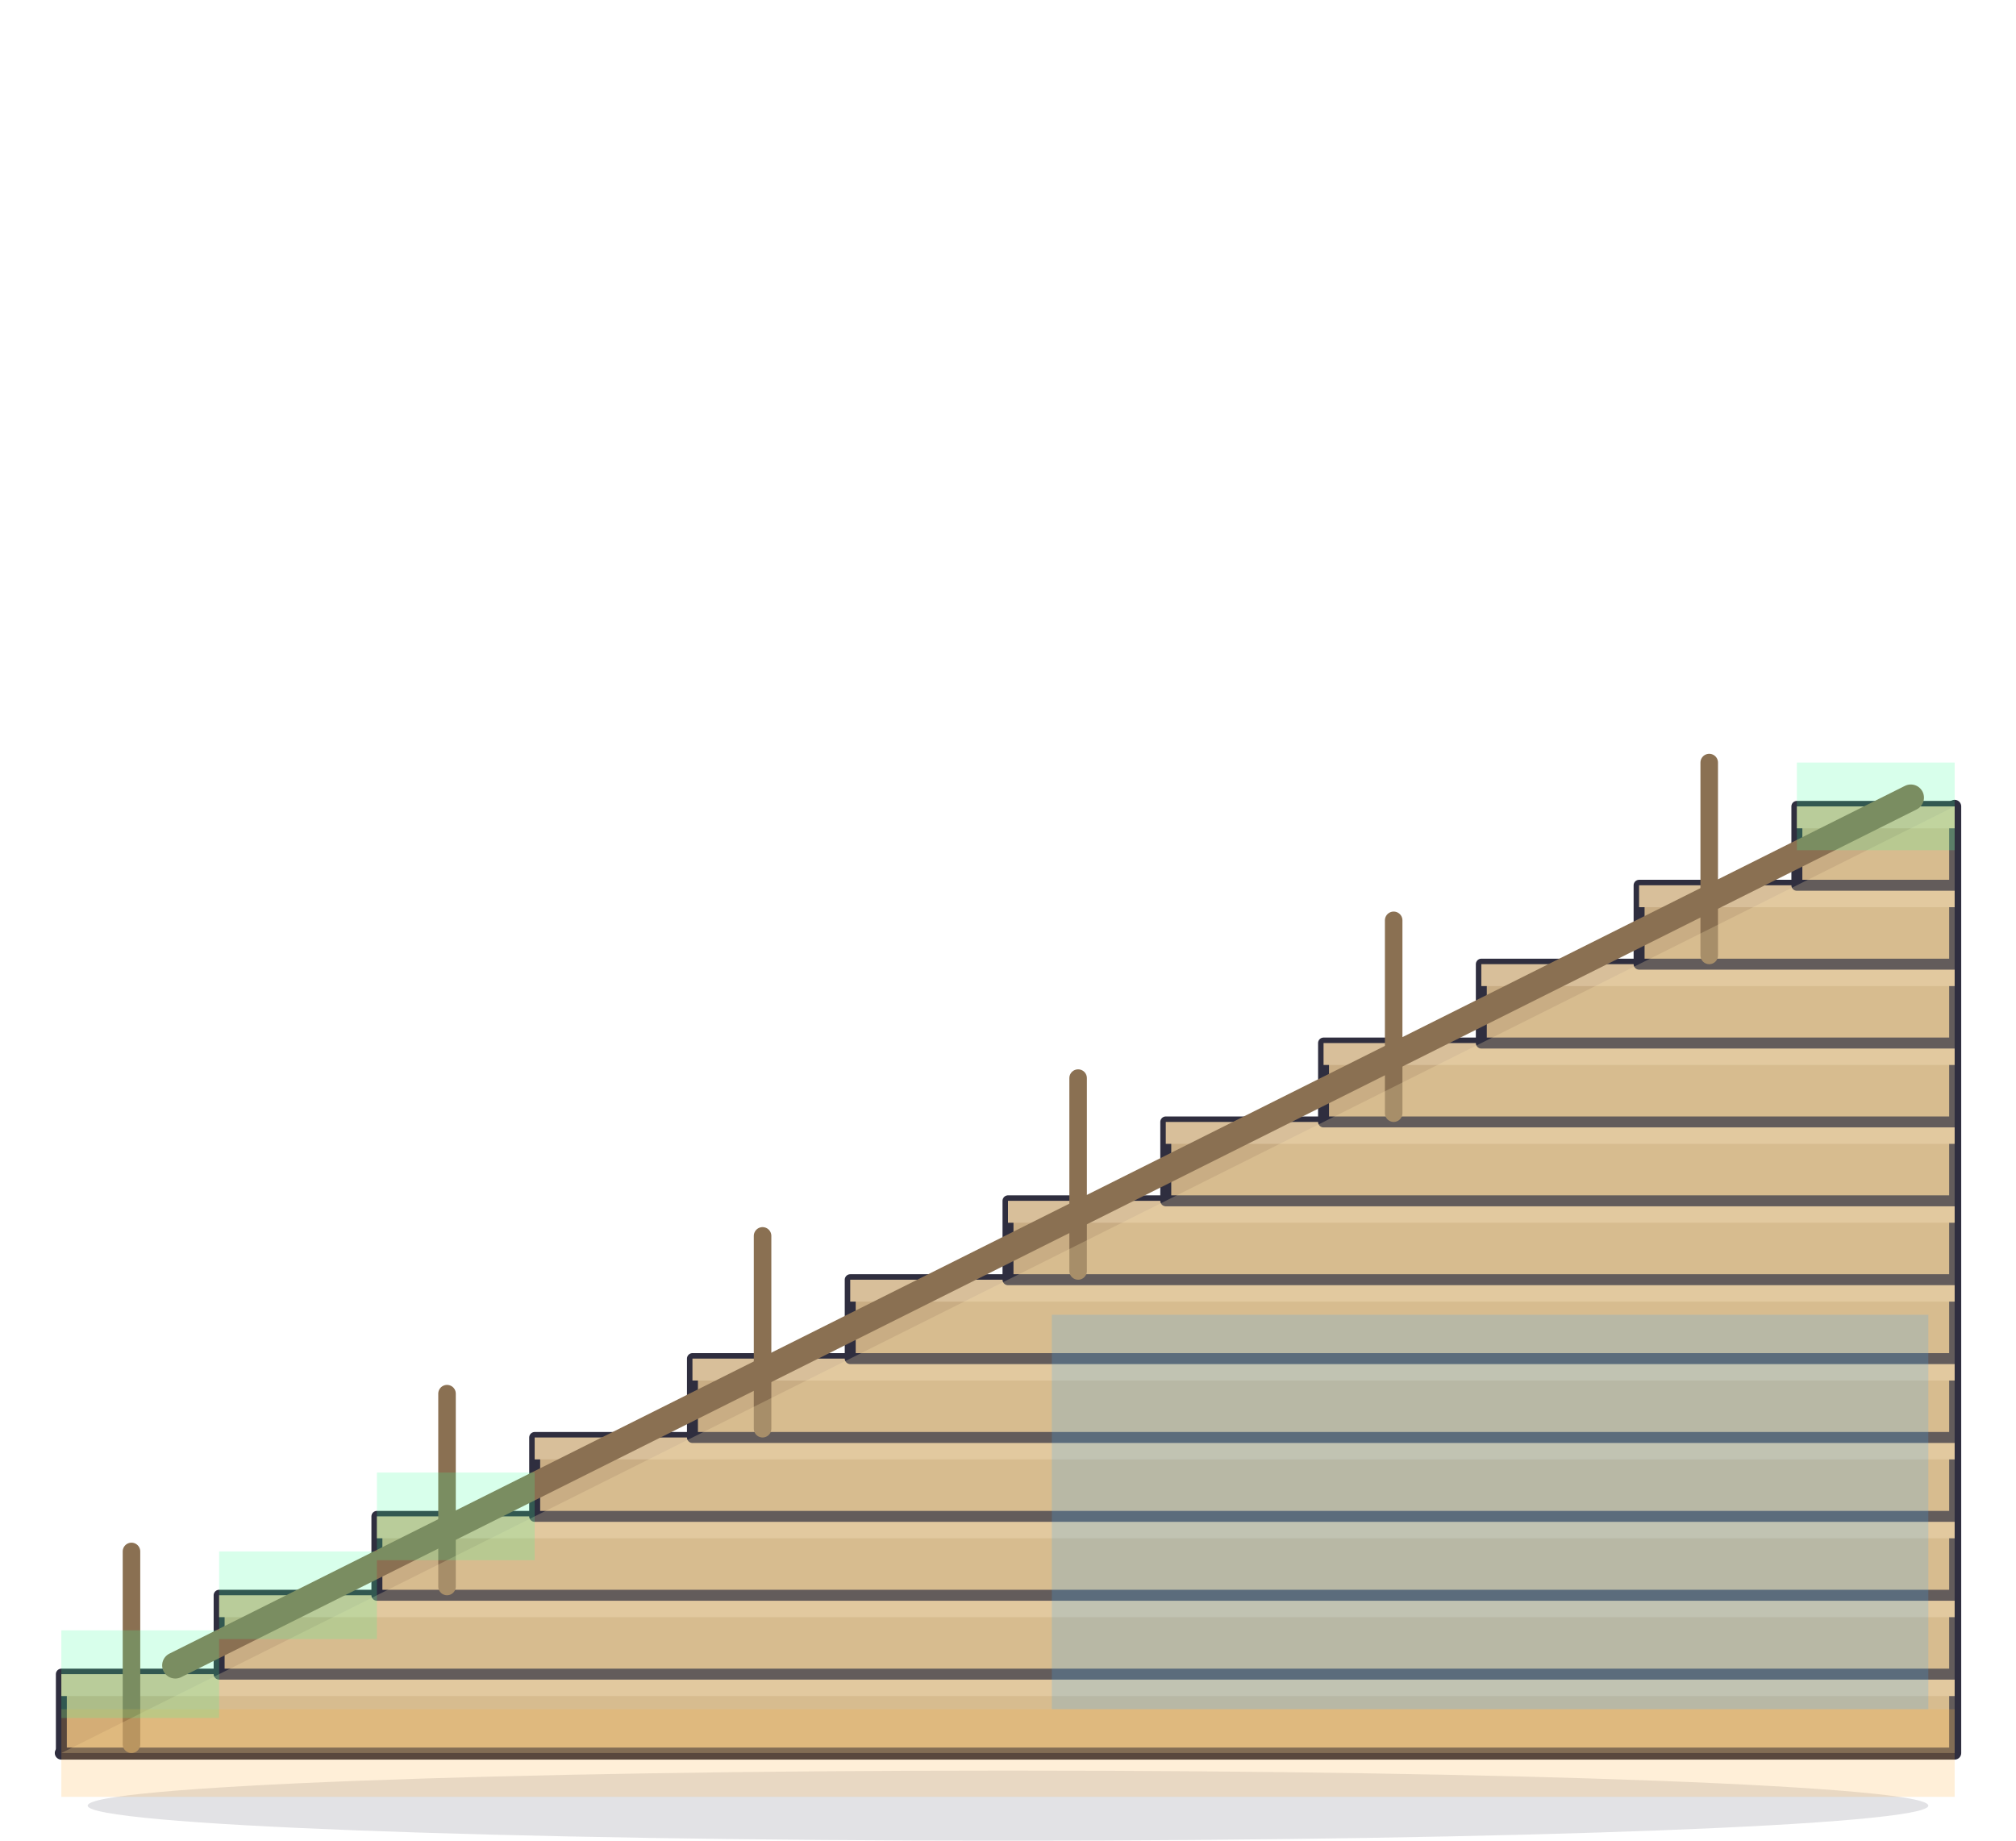
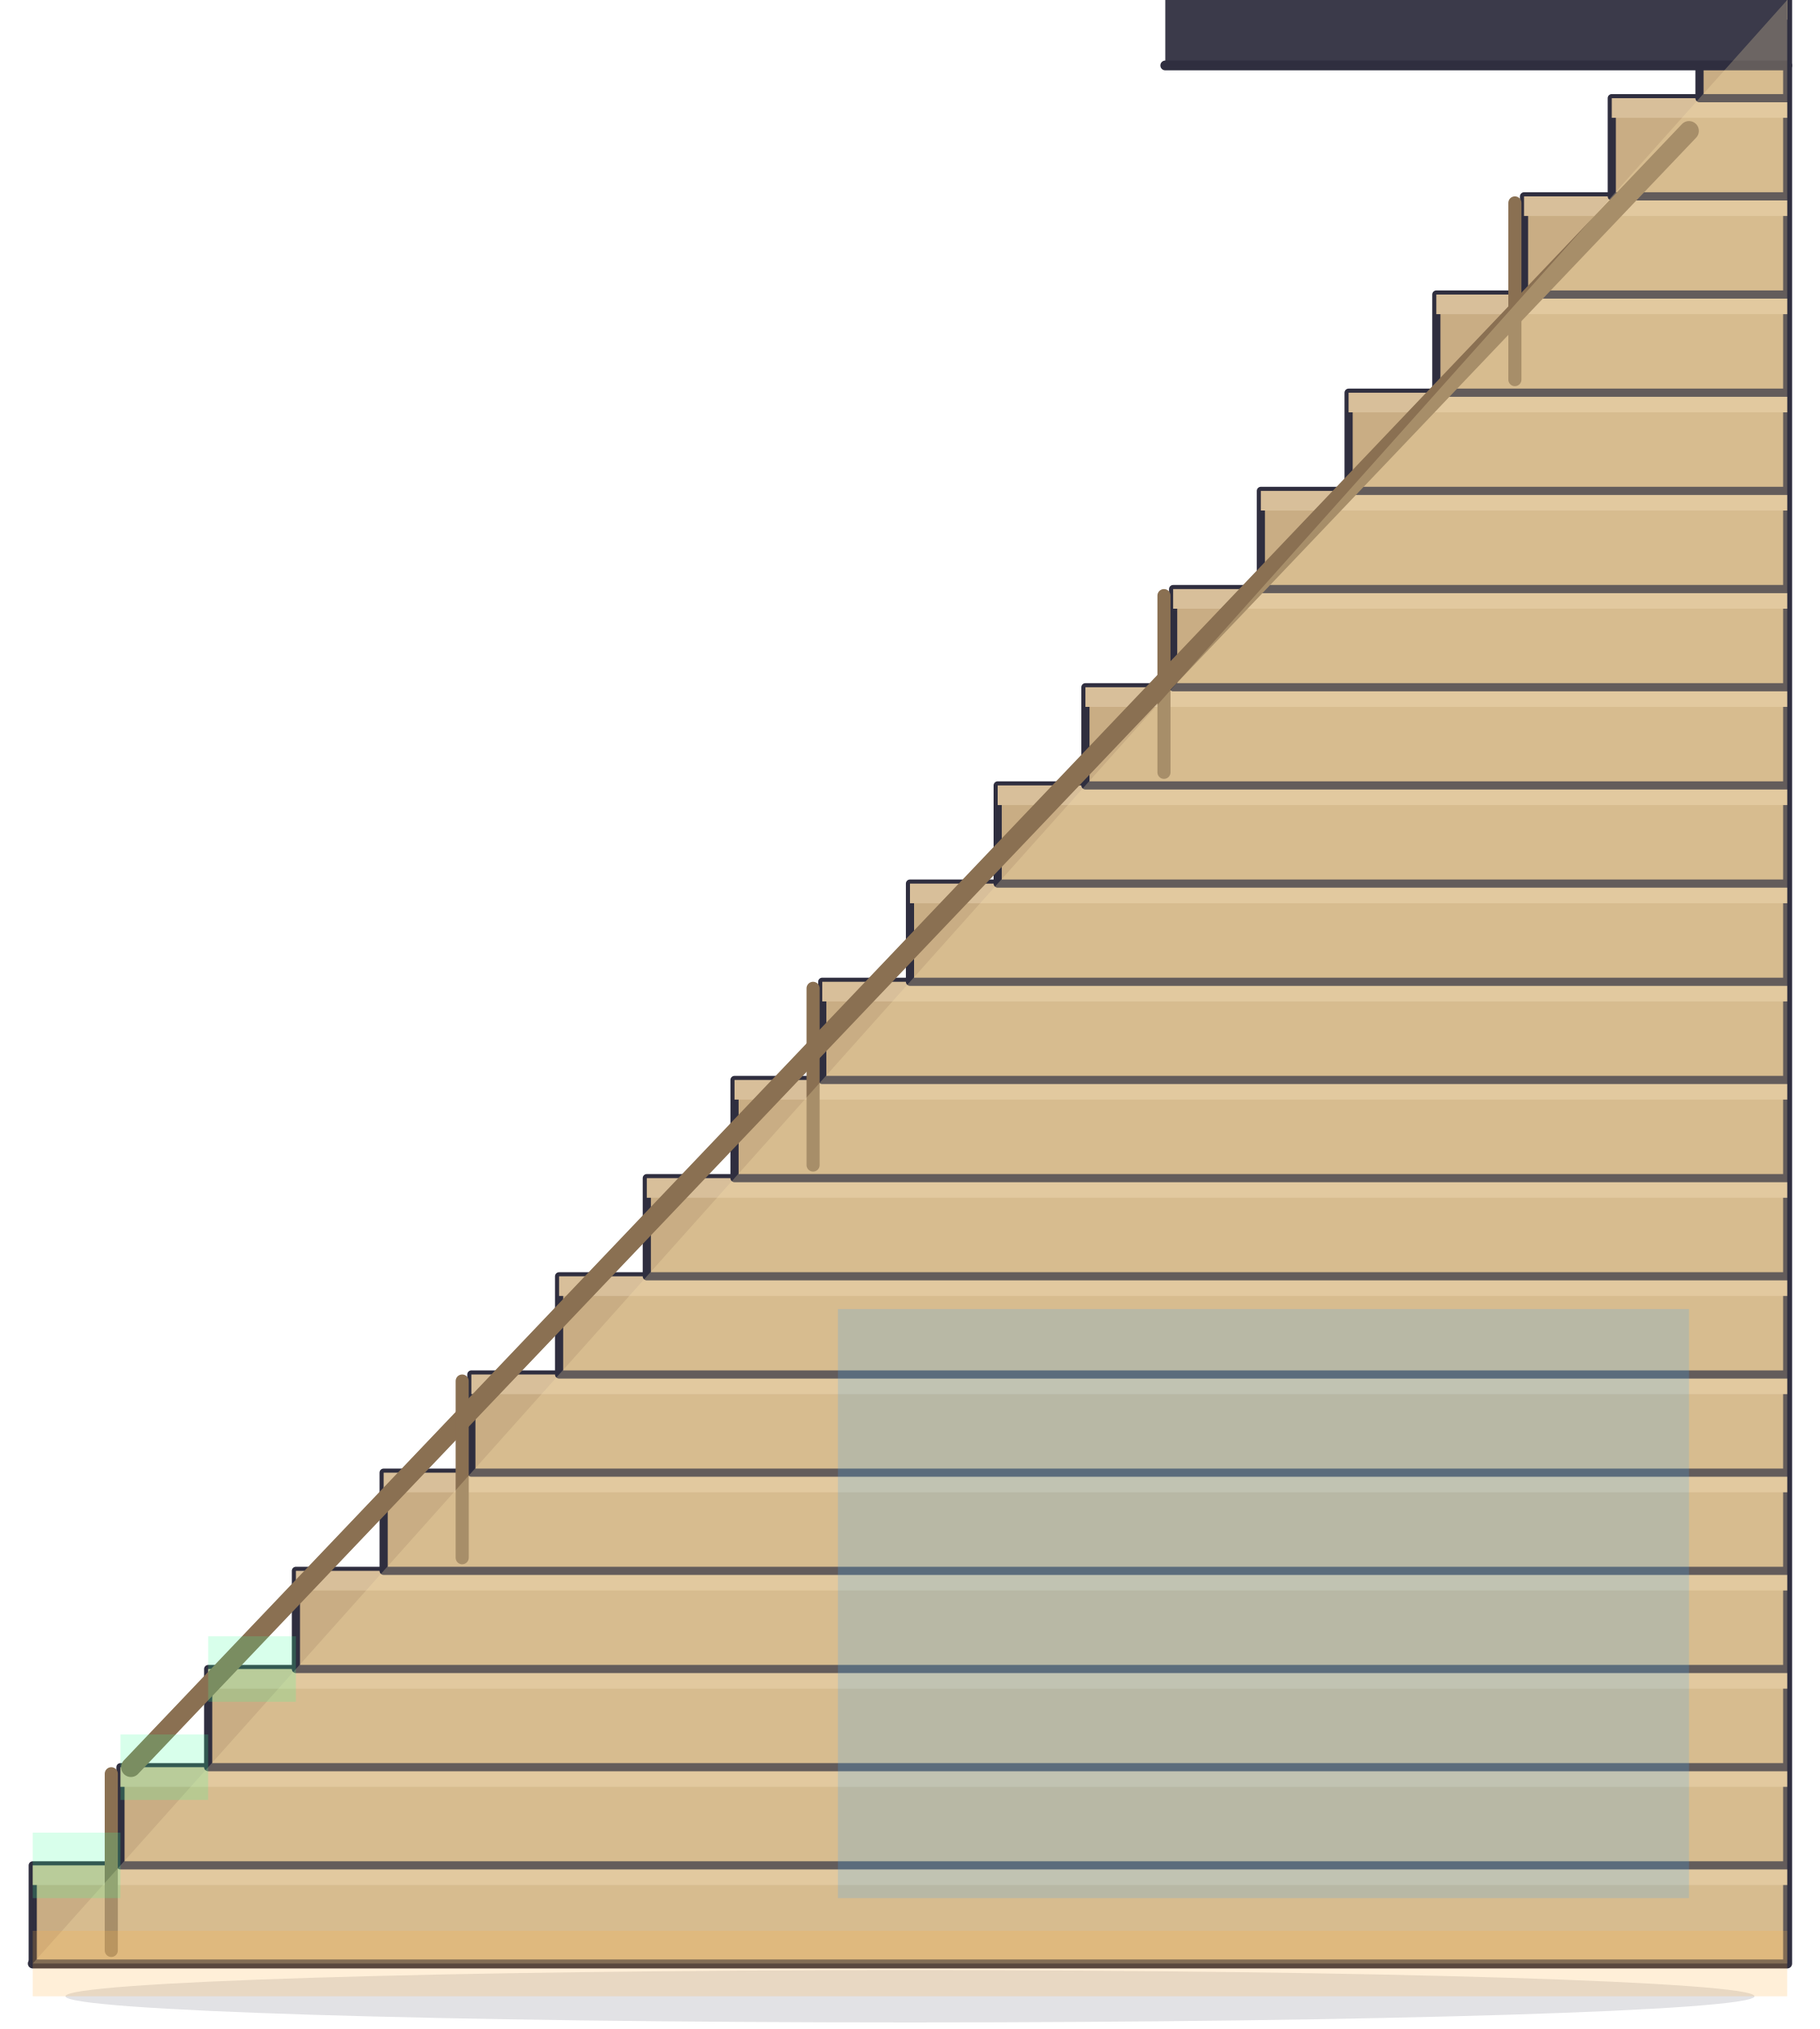
- <svg xmlns="http://www.w3.org/2000/svg" viewBox="0 0 460 420" width="460" height="420">
+ <svg xmlns="http://www.w3.org/2000/svg" viewBox="0 0 556 620" width="556" height="620">
  <g id="stín">
-     <ellipse cx="230" cy="412" rx="210" ry="8" fill="#2F2E3F" stroke="none" opacity="0.14" />
+     <ellipse cx="278" cy="610" rx="258" ry="8" fill="#2F2E3F" stroke="none" opacity="0.14" />
  </g>
  <g id="bok">
-     <path d="M 14 400 L 446 184 L 446 400 Z" fill="#A88C66" stroke="#2F2E3F" stroke-width="3" stroke-linejoin="round" stroke-linecap="round" />
+     <path d="M 10 600 L 546 0 L 546 600 Z" fill="#A88C66" stroke="#2F2E3F" stroke-width="3" stroke-linejoin="round" stroke-linecap="round" />
  </g>
  <g id="stupně">
-     <rect x="14" y="382" width="432" height="18" fill="#C9AD84" stroke="#2F2E3F" stroke-width="2.5" stroke-linejoin="round" stroke-linecap="round" />
-     <rect x="14" y="382" width="432" height="5" fill="#D8BF9A" stroke="none" />
-     <rect x="50" y="364" width="396" height="18" fill="#C9AD84" stroke="#2F2E3F" stroke-width="2.5" stroke-linejoin="round" stroke-linecap="round" />
-     <rect x="50" y="364" width="396" height="5" fill="#D8BF9A" stroke="none" />
-     <rect x="86" y="346" width="360" height="18" fill="#C9AD84" stroke="#2F2E3F" stroke-width="2.5" stroke-linejoin="round" stroke-linecap="round" />
-     <rect x="86" y="346" width="360" height="5" fill="#D8BF9A" stroke="none" />
-     <rect x="122" y="328" width="324" height="18" fill="#C9AD84" stroke="#2F2E3F" stroke-width="2.5" stroke-linejoin="round" stroke-linecap="round" />
-     <rect x="122" y="328" width="324" height="5" fill="#D8BF9A" stroke="none" />
-     <rect x="158" y="310" width="288" height="18" fill="#C9AD84" stroke="#2F2E3F" stroke-width="2.5" stroke-linejoin="round" stroke-linecap="round" />
-     <rect x="158" y="310" width="288" height="5" fill="#D8BF9A" stroke="none" />
-     <rect x="194" y="292" width="252" height="18" fill="#C9AD84" stroke="#2F2E3F" stroke-width="2.5" stroke-linejoin="round" stroke-linecap="round" />
-     <rect x="194" y="292" width="252" height="5" fill="#D8BF9A" stroke="none" />
-     <rect x="230" y="274" width="216" height="18" fill="#C9AD84" stroke="#2F2E3F" stroke-width="2.5" stroke-linejoin="round" stroke-linecap="round" />
-     <rect x="230" y="274" width="216" height="5" fill="#D8BF9A" stroke="none" />
-     <rect x="266" y="256" width="180" height="18" fill="#C9AD84" stroke="#2F2E3F" stroke-width="2.5" stroke-linejoin="round" stroke-linecap="round" />
-     <rect x="266" y="256" width="180" height="5" fill="#D8BF9A" stroke="none" />
-     <rect x="302" y="238" width="144" height="18" fill="#C9AD84" stroke="#2F2E3F" stroke-width="2.5" stroke-linejoin="round" stroke-linecap="round" />
-     <rect x="302" y="238" width="144" height="5" fill="#D8BF9A" stroke="none" />
-     <rect x="338" y="220" width="108" height="18" fill="#C9AD84" stroke="#2F2E3F" stroke-width="2.5" stroke-linejoin="round" stroke-linecap="round" />
-     <rect x="338" y="220" width="108" height="5" fill="#D8BF9A" stroke="none" />
-     <rect x="374" y="202" width="72" height="18" fill="#C9AD84" stroke="#2F2E3F" stroke-width="2.5" stroke-linejoin="round" stroke-linecap="round" />
-     <rect x="374" y="202" width="72" height="5" fill="#D8BF9A" stroke="none" />
-     <rect x="410" y="184" width="36" height="18" fill="#C9AD84" stroke="#2F2E3F" stroke-width="2.5" stroke-linejoin="round" stroke-linecap="round" />
-     <rect x="410" y="184" width="36" height="5" fill="#D8BF9A" stroke="none" />
+     <rect x="10" y="570" width="536" height="30" fill="#C9AD84" stroke="#2F2E3F" stroke-width="2.5" stroke-linejoin="round" stroke-linecap="round" />
+     <rect x="10" y="570" width="536" height="6" fill="#D8BF9A" stroke="none" />
+     <rect x="36.8" y="540" width="509.2" height="30" fill="#C9AD84" stroke="#2F2E3F" stroke-width="2.5" stroke-linejoin="round" stroke-linecap="round" />
+     <rect x="36.8" y="540" width="509.2" height="6" fill="#D8BF9A" stroke="none" />
+     <rect x="63.6" y="510" width="482.4" height="30" fill="#C9AD84" stroke="#2F2E3F" stroke-width="2.5" stroke-linejoin="round" stroke-linecap="round" />
+     <rect x="63.6" y="510" width="482.4" height="6" fill="#D8BF9A" stroke="none" />
+     <rect x="90.4" y="480" width="455.6" height="30" fill="#C9AD84" stroke="#2F2E3F" stroke-width="2.5" stroke-linejoin="round" stroke-linecap="round" />
+     <rect x="90.4" y="480" width="455.6" height="6" fill="#D8BF9A" stroke="none" />
+     <rect x="117.2" y="450" width="428.8" height="30" fill="#C9AD84" stroke="#2F2E3F" stroke-width="2.5" stroke-linejoin="round" stroke-linecap="round" />
+     <rect x="117.2" y="450" width="428.8" height="6" fill="#D8BF9A" stroke="none" />
+     <rect x="144" y="420" width="402" height="30" fill="#C9AD84" stroke="#2F2E3F" stroke-width="2.5" stroke-linejoin="round" stroke-linecap="round" />
+     <rect x="144" y="420" width="402" height="6" fill="#D8BF9A" stroke="none" />
+     <rect x="170.8" y="390" width="375.2" height="30" fill="#C9AD84" stroke="#2F2E3F" stroke-width="2.5" stroke-linejoin="round" stroke-linecap="round" />
+     <rect x="170.8" y="390" width="375.2" height="6" fill="#D8BF9A" stroke="none" />
+     <rect x="197.6" y="360" width="348.4" height="30" fill="#C9AD84" stroke="#2F2E3F" stroke-width="2.5" stroke-linejoin="round" stroke-linecap="round" />
+     <rect x="197.6" y="360" width="348.4" height="6" fill="#D8BF9A" stroke="none" />
+     <rect x="224.4" y="330" width="321.6" height="30" fill="#C9AD84" stroke="#2F2E3F" stroke-width="2.5" stroke-linejoin="round" stroke-linecap="round" />
+     <rect x="224.4" y="330" width="321.6" height="6" fill="#D8BF9A" stroke="none" />
+     <rect x="251.2" y="300" width="294.8" height="30" fill="#C9AD84" stroke="#2F2E3F" stroke-width="2.5" stroke-linejoin="round" stroke-linecap="round" />
+     <rect x="251.2" y="300" width="294.8" height="6" fill="#D8BF9A" stroke="none" />
+     <rect x="278" y="270" width="268" height="30" fill="#C9AD84" stroke="#2F2E3F" stroke-width="2.5" stroke-linejoin="round" stroke-linecap="round" />
+     <rect x="278" y="270" width="268" height="6" fill="#D8BF9A" stroke="none" />
+     <rect x="304.8" y="240" width="241.2" height="30" fill="#C9AD84" stroke="#2F2E3F" stroke-width="2.5" stroke-linejoin="round" stroke-linecap="round" />
+     <rect x="304.8" y="240" width="241.2" height="6" fill="#D8BF9A" stroke="none" />
+     <rect x="331.6" y="210" width="214.4" height="30" fill="#C9AD84" stroke="#2F2E3F" stroke-width="2.5" stroke-linejoin="round" stroke-linecap="round" />
+     <rect x="331.6" y="210" width="214.4" height="6" fill="#D8BF9A" stroke="none" />
+     <rect x="358.4" y="180" width="187.6" height="30" fill="#C9AD84" stroke="#2F2E3F" stroke-width="2.5" stroke-linejoin="round" stroke-linecap="round" />
+     <rect x="358.4" y="180" width="187.6" height="6" fill="#D8BF9A" stroke="none" />
+     <rect x="385.2" y="150" width="160.8" height="30" fill="#C9AD84" stroke="#2F2E3F" stroke-width="2.5" stroke-linejoin="round" stroke-linecap="round" />
+     <rect x="385.2" y="150" width="160.8" height="6" fill="#D8BF9A" stroke="none" />
+     <rect x="412" y="120" width="134" height="30" fill="#C9AD84" stroke="#2F2E3F" stroke-width="2.5" stroke-linejoin="round" stroke-linecap="round" />
+     <rect x="412" y="120" width="134" height="6" fill="#D8BF9A" stroke="none" />
+     <rect x="438.8" y="90" width="107.2" height="30" fill="#C9AD84" stroke="#2F2E3F" stroke-width="2.5" stroke-linejoin="round" stroke-linecap="round" />
+     <rect x="438.8" y="90" width="107.2" height="6" fill="#D8BF9A" stroke="none" />
+     <rect x="465.6" y="60" width="80.4" height="30" fill="#C9AD84" stroke="#2F2E3F" stroke-width="2.5" stroke-linejoin="round" stroke-linecap="round" />
+     <rect x="465.6" y="60" width="80.4" height="6" fill="#D8BF9A" stroke="none" />
+     <rect x="492.4" y="30" width="53.6" height="30" fill="#C9AD84" stroke="#2F2E3F" stroke-width="2.5" stroke-linejoin="round" stroke-linecap="round" />
+     <rect x="492.4" y="30" width="53.6" height="6" fill="#D8BF9A" stroke="none" />
+     <rect x="519.2" y="0" width="26.8" height="30" fill="#C9AD84" stroke="#2F2E3F" stroke-width="2.5" stroke-linejoin="round" stroke-linecap="round" />
+     <rect x="519.2" y="0" width="26.8" height="6" fill="#D8BF9A" stroke="none" />
  </g>
  <g id="zábradlí">
-     <path d="M 40 380 L 436 182" fill="none" stroke="#8A7052" stroke-width="6" stroke-linejoin="round" stroke-linecap="round" />
-     <path d="M 30 398 L 30 354" stroke="#8A7052" stroke-width="4" stroke-linejoin="round" stroke-linecap="round" />
-     <path d="M 102 362 L 102 318" stroke="#8A7052" stroke-width="4" stroke-linejoin="round" stroke-linecap="round" />
-     <path d="M 174 326 L 174 282" stroke="#8A7052" stroke-width="4" stroke-linejoin="round" stroke-linecap="round" />
-     <path d="M 246 290 L 246 246" stroke="#8A7052" stroke-width="4" stroke-linejoin="round" stroke-linecap="round" />
-     <path d="M 318 254 L 318 210" stroke="#8A7052" stroke-width="4" stroke-linejoin="round" stroke-linecap="round" />
-     <path d="M 390 218 L 390 174" stroke="#8A7052" stroke-width="4" stroke-linejoin="round" stroke-linecap="round" />
+     <path d="M 40 540 L 516 40" fill="none" stroke="#8A7052" stroke-width="6" stroke-linejoin="round" stroke-linecap="round" />
+     <path d="M 34 596 L 34 542" stroke="#8A7052" stroke-width="4" stroke-linejoin="round" stroke-linecap="round" />
+     <path d="M 141.2 476 L 141.2 422" stroke="#8A7052" stroke-width="4" stroke-linejoin="round" stroke-linecap="round" />
+     <path d="M 248.4 356 L 248.4 302" stroke="#8A7052" stroke-width="4" stroke-linejoin="round" stroke-linecap="round" />
+     <path d="M 355.6 236 L 355.6 182" stroke="#8A7052" stroke-width="4" stroke-linejoin="round" stroke-linecap="round" />
+     <path d="M 462.8 116 L 462.8 62" stroke="#8A7052" stroke-width="4" stroke-linejoin="round" stroke-linecap="round" />
+   </g>
+   <g id="otvor ve stropě">
+     <rect x="356" y="0" width="190" height="20" fill="#3B3A4A" stroke="none" />
+     <path d="M 356 20 L 546 20" stroke="#2F2E3F" stroke-width="3" stroke-linejoin="round" stroke-linecap="round" />
  </g>
  <g id="stav: světlo na schodech" data-state="hidden">
-     <path d="M 14 400 L 446 184 L 446 400 Z" fill="#FFE9B0" stroke="none" opacity="0.25" />
+     <path d="M 10 600 L 546 0 L 546 600 Z" fill="#FFE9B0" stroke="none" opacity="0.25" />
  </g>
-   <rect id="@pata" x="14" y="390" width="432" height="20" fill="#FFB13D" opacity="0.2" />
-   <rect id="@plošina" x="14" y="372" width="36" height="20" fill="#3DFF9A" opacity="0.2" />
-   <rect id="@plošina 2" x="50" y="354" width="36" height="20" fill="#3DFF9A" opacity="0.2" />
-   <rect id="@plošina 3" x="86" y="336" width="36" height="20" fill="#3DFF9A" opacity="0.2" />
-   <rect id="@plošina horní" x="410" y="174" width="36" height="20" fill="#3DFF9A" opacity="0.2" />
-   <rect id="@úkryt pod" x="240" y="300" width="200" height="90" fill="#3DA9FF" opacity="0.2" />
+   <rect id="@pata" x="10" y="590" width="536" height="20" fill="#FFB13D" opacity="0.2" />
+   <rect id="@plošina" x="10" y="560" width="26.8" height="20" fill="#3DFF9A" opacity="0.2" />
+   <rect id="@plošina 2" x="36.8" y="530" width="26.8" height="20" fill="#3DFF9A" opacity="0.2" />
+   <rect id="@plošina 3" x="63.6" y="500" width="26.8" height="20" fill="#3DFF9A" opacity="0.2" />
+   <rect id="@úkryt pod" x="256" y="400" width="260" height="180" fill="#3DA9FF" opacity="0.2" />
</svg>
